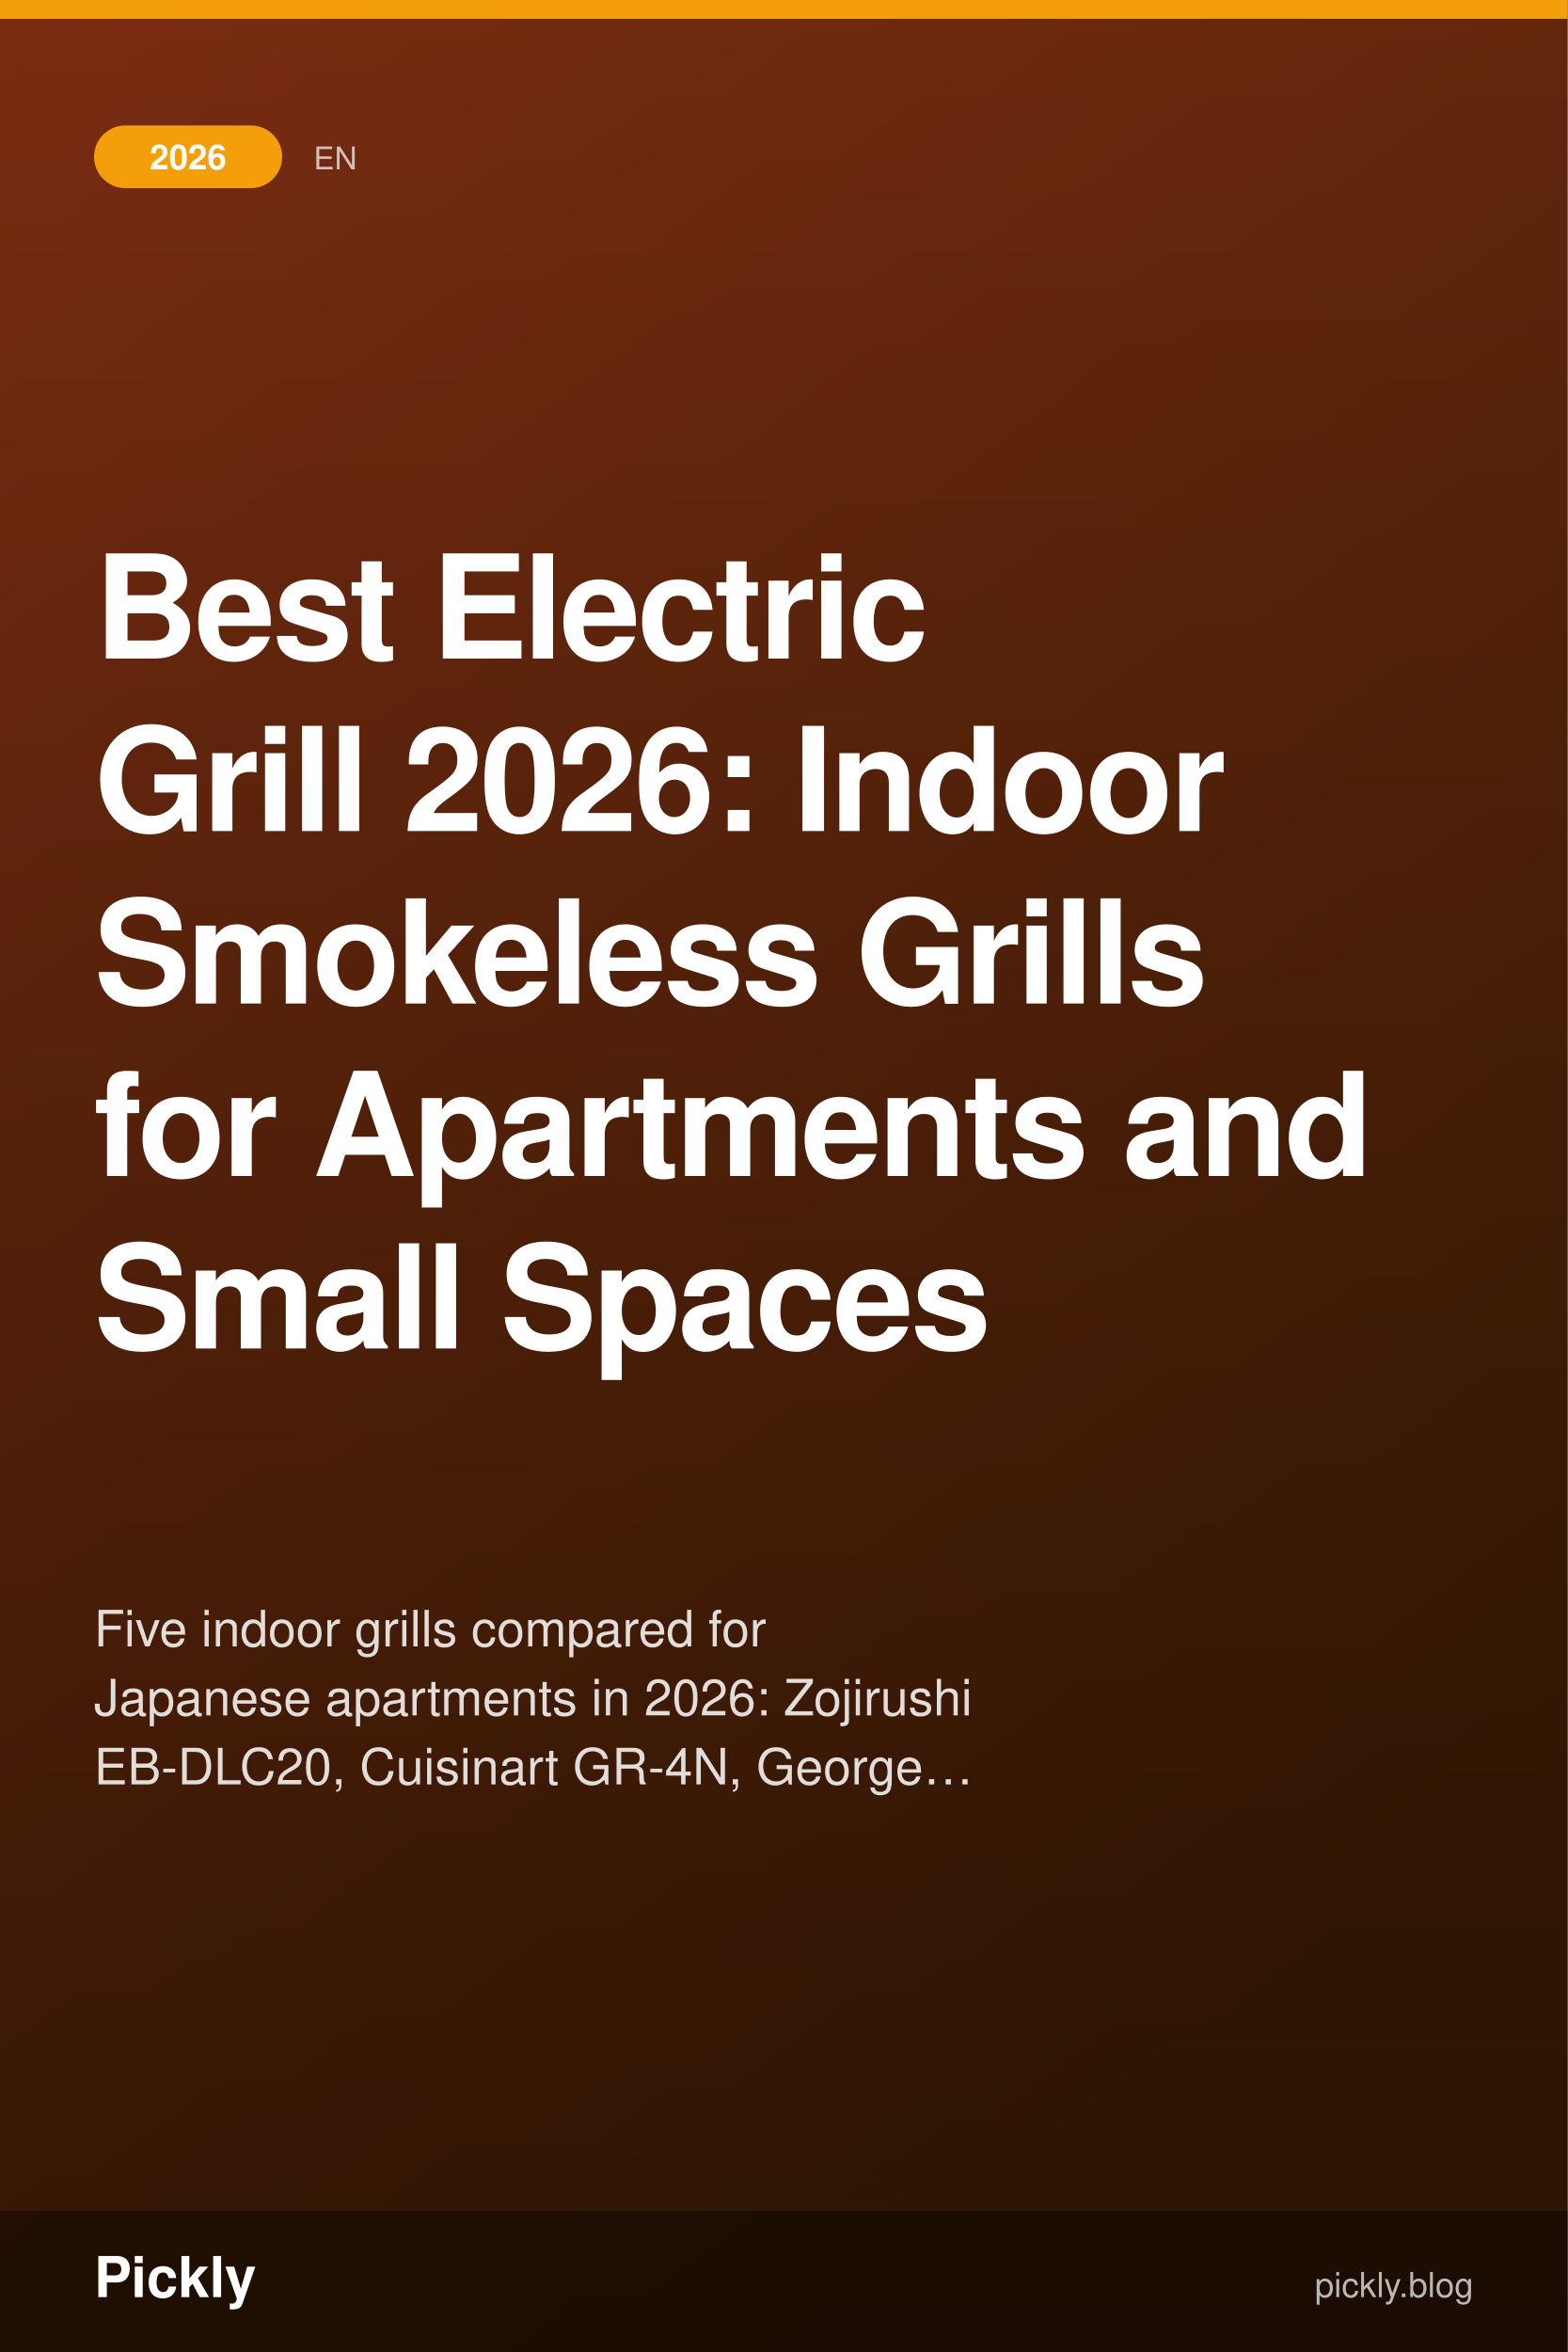
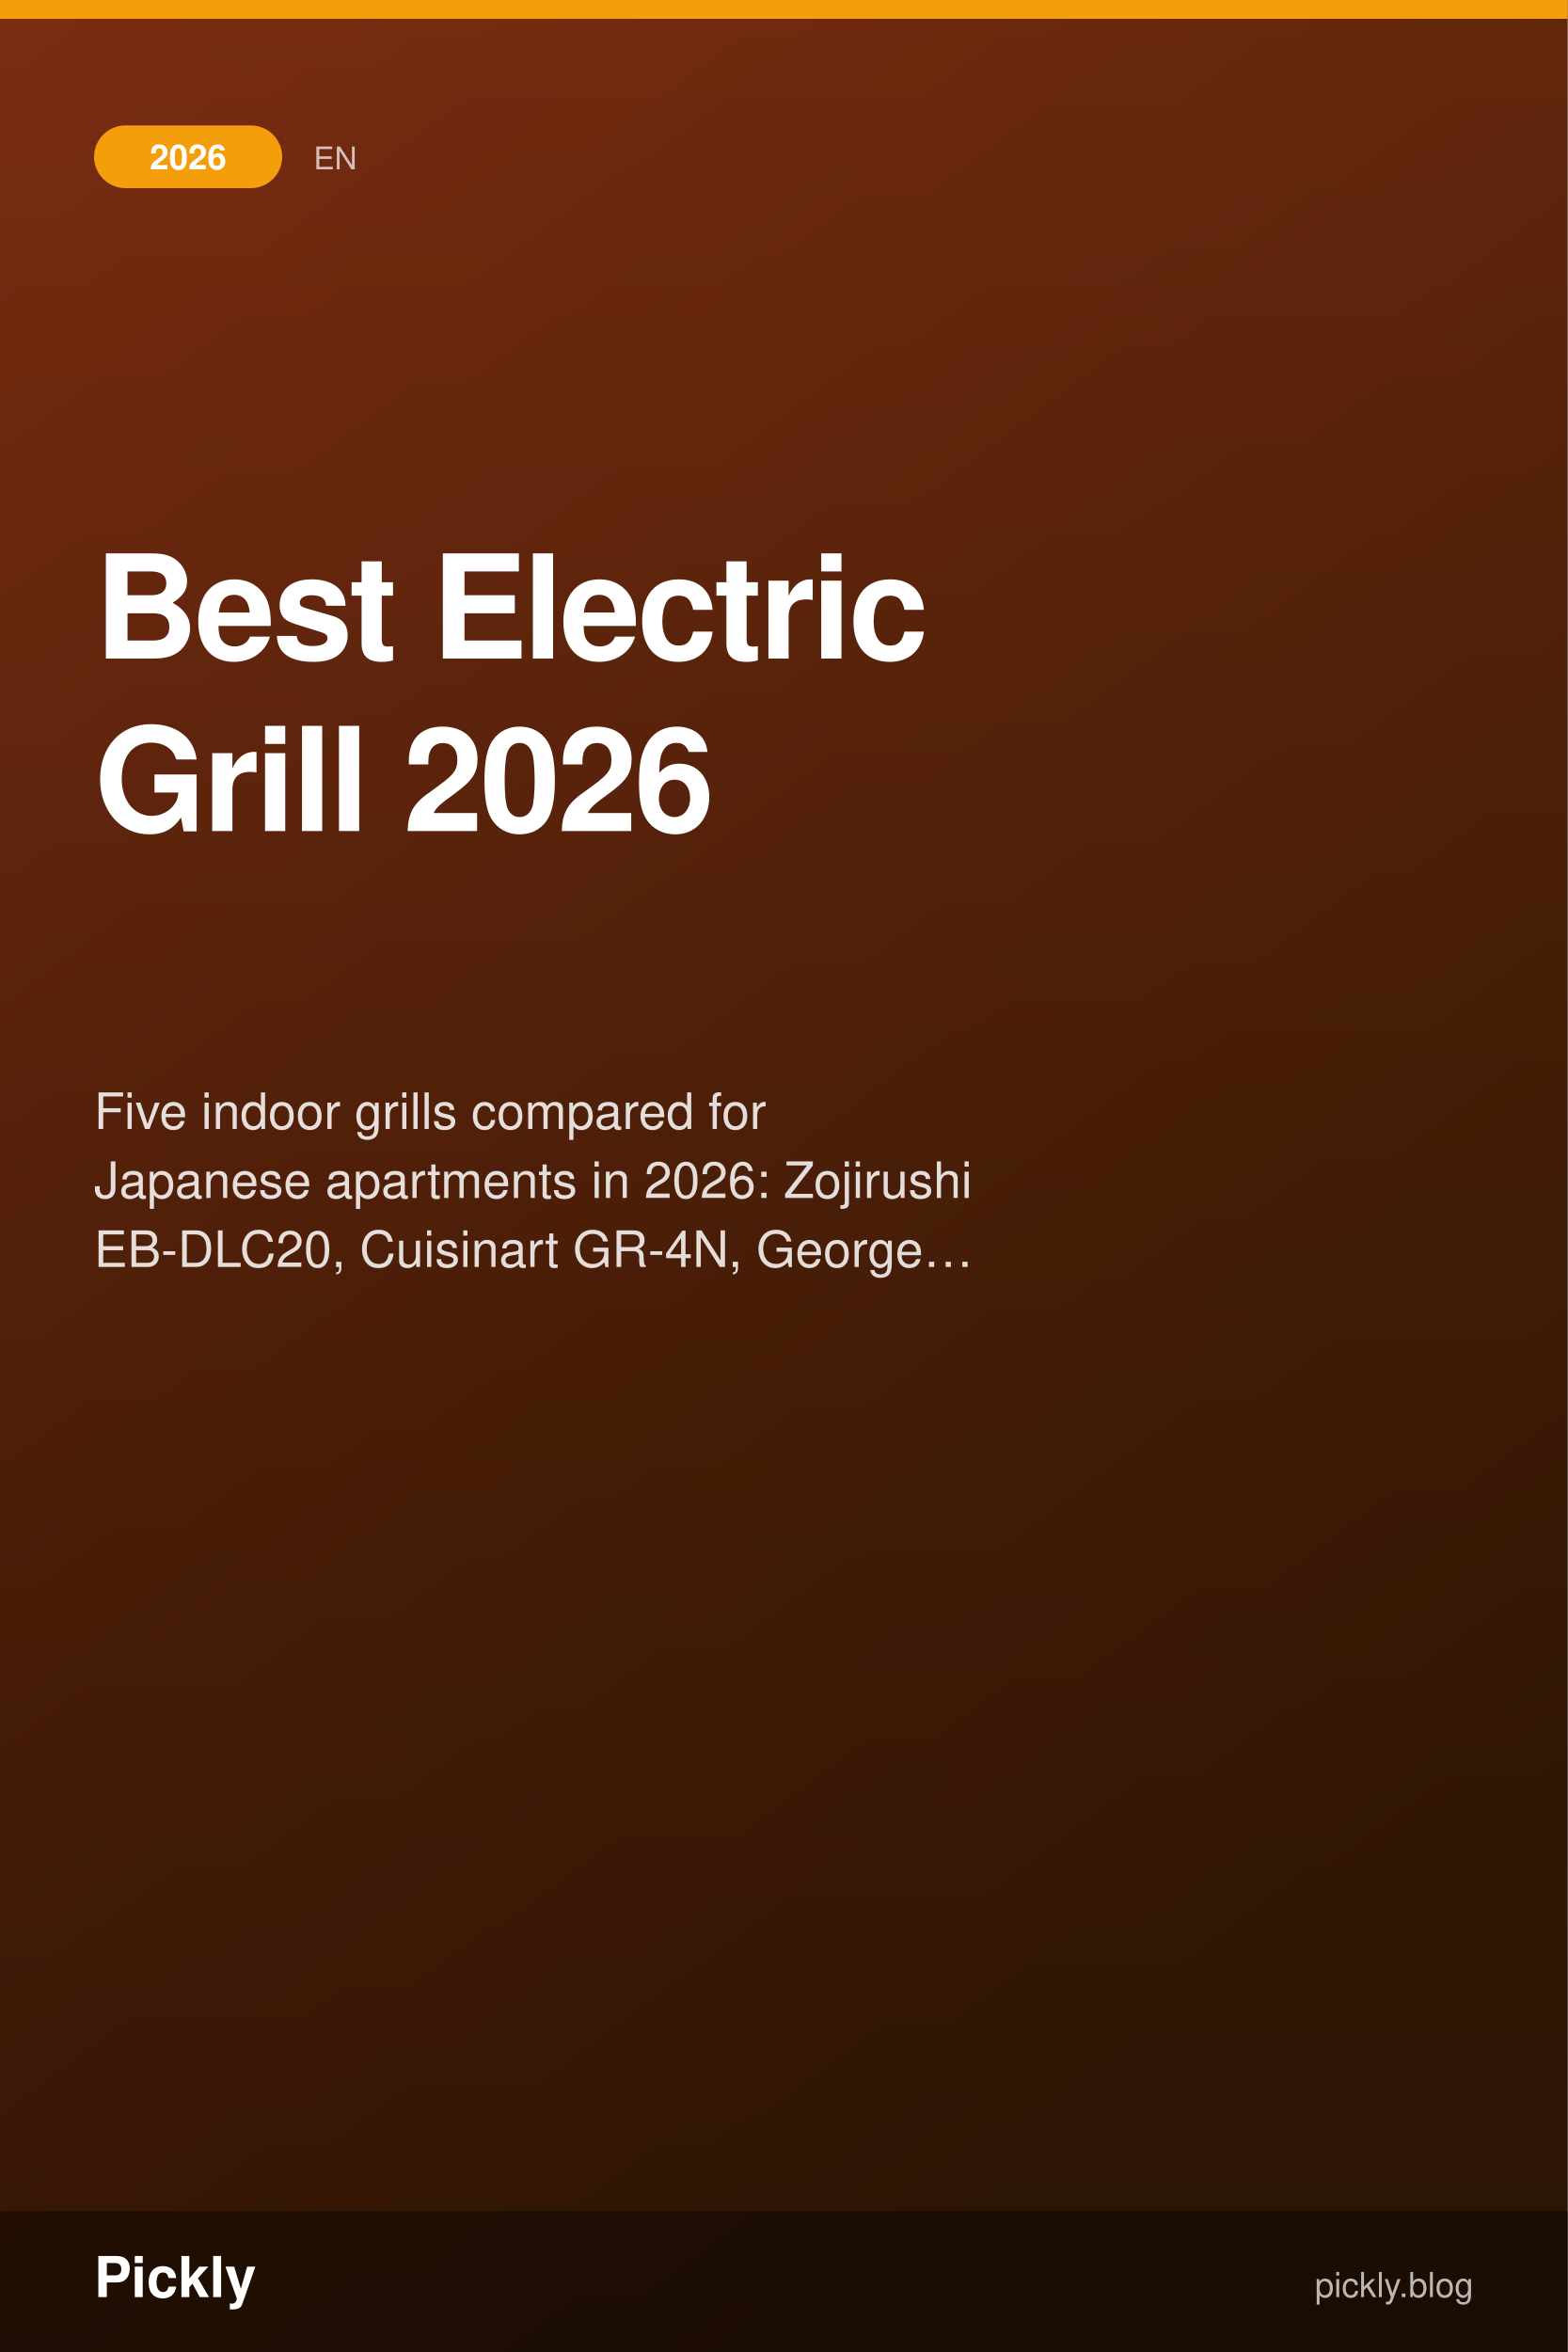
<svg xmlns="http://www.w3.org/2000/svg" width="1000" height="1500" viewBox="0 0 1000 1500">
  <defs>
    <linearGradient id="bg" x1="0" y1="0" x2="0.5" y2="1">
      <stop offset="0" stop-color="#7c2d12" />
      <stop offset="1" stop-color="#3f1d04" />
    </linearGradient>
    <linearGradient id="overlay" x1="0" y1="0" x2="0" y2="1">
      <stop offset="0" stop-color="rgba(0,0,0,0)" />
      <stop offset="1" stop-color="rgba(0,0,0,0.3)" />
    </linearGradient>
  </defs>
  <rect width="1000" height="1500" fill="url(#bg)" />
  <rect width="1000" height="1500" fill="url(#overlay)" />
  <rect x="0" y="0" width="1000" height="12" fill="#f59e0b" />
  <rect x="60" y="80" width="120" height="40" rx="20" fill="#f59e0b" />
  <text x="120" y="108" font-family="'Helvetica Neue', Helvetica, Arial, 'Hiragino Sans GB', 'Hiragino Sans', 'PingFang SC', 'PingFang TC', 'Apple SD Gothic Neo', 'Kohinoor Devanagari', 'Devanagari Sangam MN', 'Geeza Pro', 'SF Arabic', Thonburi, 'Sukhumvit Set', 'Arial Unicode MS', sans-serif" font-size="22" fill="#ffffff" font-weight="700" text-anchor="middle">2026</text>
  <text x="200" y="108" font-family="'Helvetica Neue', Helvetica, Arial, 'Hiragino Sans GB', 'Hiragino Sans', 'PingFang SC', 'PingFang TC', 'Apple SD Gothic Neo', 'Kohinoor Devanagari', 'Devanagari Sangam MN', 'Geeza Pro', 'SF Arabic', Thonburi, 'Sukhumvit Set', 'Arial Unicode MS', sans-serif" font-size="20" fill="rgba(255,255,255,0.7)" font-weight="500">EN</text>
  <text x="60" y="420" font-family="'Helvetica Neue', Helvetica, Arial, 'Hiragino Sans GB', 'Hiragino Sans', 'PingFang SC', 'PingFang TC', 'Apple SD Gothic Neo', 'Kohinoor Devanagari', 'Devanagari Sangam MN', 'Geeza Pro', 'SF Arabic', Thonburi, 'Sukhumvit Set', 'Arial Unicode MS', sans-serif" font-size="92" fill="#ffffff" font-weight="900" letter-spacing="-2" text-anchor="start">Best Electric</text>
-   <text x="60" y="530" font-family="'Helvetica Neue', Helvetica, Arial, 'Hiragino Sans GB', 'Hiragino Sans', 'PingFang SC', 'PingFang TC', 'Apple SD Gothic Neo', 'Kohinoor Devanagari', 'Devanagari Sangam MN', 'Geeza Pro', 'SF Arabic', Thonburi, 'Sukhumvit Set', 'Arial Unicode MS', sans-serif" font-size="92" fill="#ffffff" font-weight="900" letter-spacing="-2" text-anchor="start">Grill 2026: Indoor</text>
-   <text x="60" y="640" font-family="'Helvetica Neue', Helvetica, Arial, 'Hiragino Sans GB', 'Hiragino Sans', 'PingFang SC', 'PingFang TC', 'Apple SD Gothic Neo', 'Kohinoor Devanagari', 'Devanagari Sangam MN', 'Geeza Pro', 'SF Arabic', Thonburi, 'Sukhumvit Set', 'Arial Unicode MS', sans-serif" font-size="92" fill="#ffffff" font-weight="900" letter-spacing="-2" text-anchor="start">Smokeless Grills</text>
-   <text x="60" y="750" font-family="'Helvetica Neue', Helvetica, Arial, 'Hiragino Sans GB', 'Hiragino Sans', 'PingFang SC', 'PingFang TC', 'Apple SD Gothic Neo', 'Kohinoor Devanagari', 'Devanagari Sangam MN', 'Geeza Pro', 'SF Arabic', Thonburi, 'Sukhumvit Set', 'Arial Unicode MS', sans-serif" font-size="92" fill="#ffffff" font-weight="900" letter-spacing="-2" text-anchor="start">for Apartments and</text>
-   <text x="60" y="860" font-family="'Helvetica Neue', Helvetica, Arial, 'Hiragino Sans GB', 'Hiragino Sans', 'PingFang SC', 'PingFang TC', 'Apple SD Gothic Neo', 'Kohinoor Devanagari', 'Devanagari Sangam MN', 'Geeza Pro', 'SF Arabic', Thonburi, 'Sukhumvit Set', 'Arial Unicode MS', sans-serif" font-size="92" fill="#ffffff" font-weight="900" letter-spacing="-2" text-anchor="start">Small Spaces</text>
-   <text x="60" y="1050" font-family="'Helvetica Neue', Helvetica, Arial, 'Hiragino Sans GB', 'Hiragino Sans', 'PingFang SC', 'PingFang TC', 'Apple SD Gothic Neo', 'Kohinoor Devanagari', 'Devanagari Sangam MN', 'Geeza Pro', 'SF Arabic', Thonburi, 'Sukhumvit Set', 'Arial Unicode MS', sans-serif" font-size="32" fill="rgba(255,255,255,0.85)" font-weight="400" text-anchor="start">Five indoor grills compared for</text>
-   <text x="60" y="1094" font-family="'Helvetica Neue', Helvetica, Arial, 'Hiragino Sans GB', 'Hiragino Sans', 'PingFang SC', 'PingFang TC', 'Apple SD Gothic Neo', 'Kohinoor Devanagari', 'Devanagari Sangam MN', 'Geeza Pro', 'SF Arabic', Thonburi, 'Sukhumvit Set', 'Arial Unicode MS', sans-serif" font-size="32" fill="rgba(255,255,255,0.85)" font-weight="400" text-anchor="start">Japanese apartments in 2026: Zojirushi</text>
-   <text x="60" y="1138" font-family="'Helvetica Neue', Helvetica, Arial, 'Hiragino Sans GB', 'Hiragino Sans', 'PingFang SC', 'PingFang TC', 'Apple SD Gothic Neo', 'Kohinoor Devanagari', 'Devanagari Sangam MN', 'Geeza Pro', 'SF Arabic', Thonburi, 'Sukhumvit Set', 'Arial Unicode MS', sans-serif" font-size="32" fill="rgba(255,255,255,0.85)" font-weight="400" text-anchor="start">EB-DLC20, Cuisinart GR-4N, George…</text>
+   <text x="60" y="530" font-family="'Helvetica Neue', Helvetica, Arial, 'Hiragino Sans GB', 'Hiragino Sans', 'PingFang SC', 'PingFang TC', 'Apple SD Gothic Neo', 'Kohinoor Devanagari', 'Devanagari Sangam MN', 'Geeza Pro', 'SF Arabic', Thonburi, 'Sukhumvit Set', 'Arial Unicode MS', sans-serif" font-size="92" fill="#ffffff" font-weight="900" letter-spacing="-2" text-anchor="start">Grill 2026</text>
+   <text x="60" y="720" font-family="'Helvetica Neue', Helvetica, Arial, 'Hiragino Sans GB', 'Hiragino Sans', 'PingFang SC', 'PingFang TC', 'Apple SD Gothic Neo', 'Kohinoor Devanagari', 'Devanagari Sangam MN', 'Geeza Pro', 'SF Arabic', Thonburi, 'Sukhumvit Set', 'Arial Unicode MS', sans-serif" font-size="32" fill="rgba(255,255,255,0.85)" font-weight="400" text-anchor="start">Five indoor grills compared for</text>
+   <text x="60" y="764" font-family="'Helvetica Neue', Helvetica, Arial, 'Hiragino Sans GB', 'Hiragino Sans', 'PingFang SC', 'PingFang TC', 'Apple SD Gothic Neo', 'Kohinoor Devanagari', 'Devanagari Sangam MN', 'Geeza Pro', 'SF Arabic', Thonburi, 'Sukhumvit Set', 'Arial Unicode MS', sans-serif" font-size="32" fill="rgba(255,255,255,0.85)" font-weight="400" text-anchor="start">Japanese apartments in 2026: Zojirushi</text>
+   <text x="60" y="808" font-family="'Helvetica Neue', Helvetica, Arial, 'Hiragino Sans GB', 'Hiragino Sans', 'PingFang SC', 'PingFang TC', 'Apple SD Gothic Neo', 'Kohinoor Devanagari', 'Devanagari Sangam MN', 'Geeza Pro', 'SF Arabic', Thonburi, 'Sukhumvit Set', 'Arial Unicode MS', sans-serif" font-size="32" fill="rgba(255,255,255,0.85)" font-weight="400" text-anchor="start">EB-DLC20, Cuisinart GR-4N, George…</text>
  <rect x="0" y="1410" width="1000" height="90" fill="rgba(0,0,0,0.4)" />
  <text x="60" y="1465" font-family="'Helvetica Neue', Helvetica, Arial, 'Hiragino Sans GB', 'Hiragino Sans', 'PingFang SC', 'PingFang TC', 'Apple SD Gothic Neo', 'Kohinoor Devanagari', 'Devanagari Sangam MN', 'Geeza Pro', 'SF Arabic', Thonburi, 'Sukhumvit Set', 'Arial Unicode MS', sans-serif" font-size="36" fill="#ffffff" font-weight="800">Pickly</text>
  <text x="940" y="1465" font-family="'Helvetica Neue', Helvetica, Arial, 'Hiragino Sans GB', 'Hiragino Sans', 'PingFang SC', 'PingFang TC', 'Apple SD Gothic Neo', 'Kohinoor Devanagari', 'Devanagari Sangam MN', 'Geeza Pro', 'SF Arabic', Thonburi, 'Sukhumvit Set', 'Arial Unicode MS', sans-serif" font-size="22" fill="rgba(255,255,255,0.7)" font-weight="500" text-anchor="end">pickly.blog</text>
</svg>
